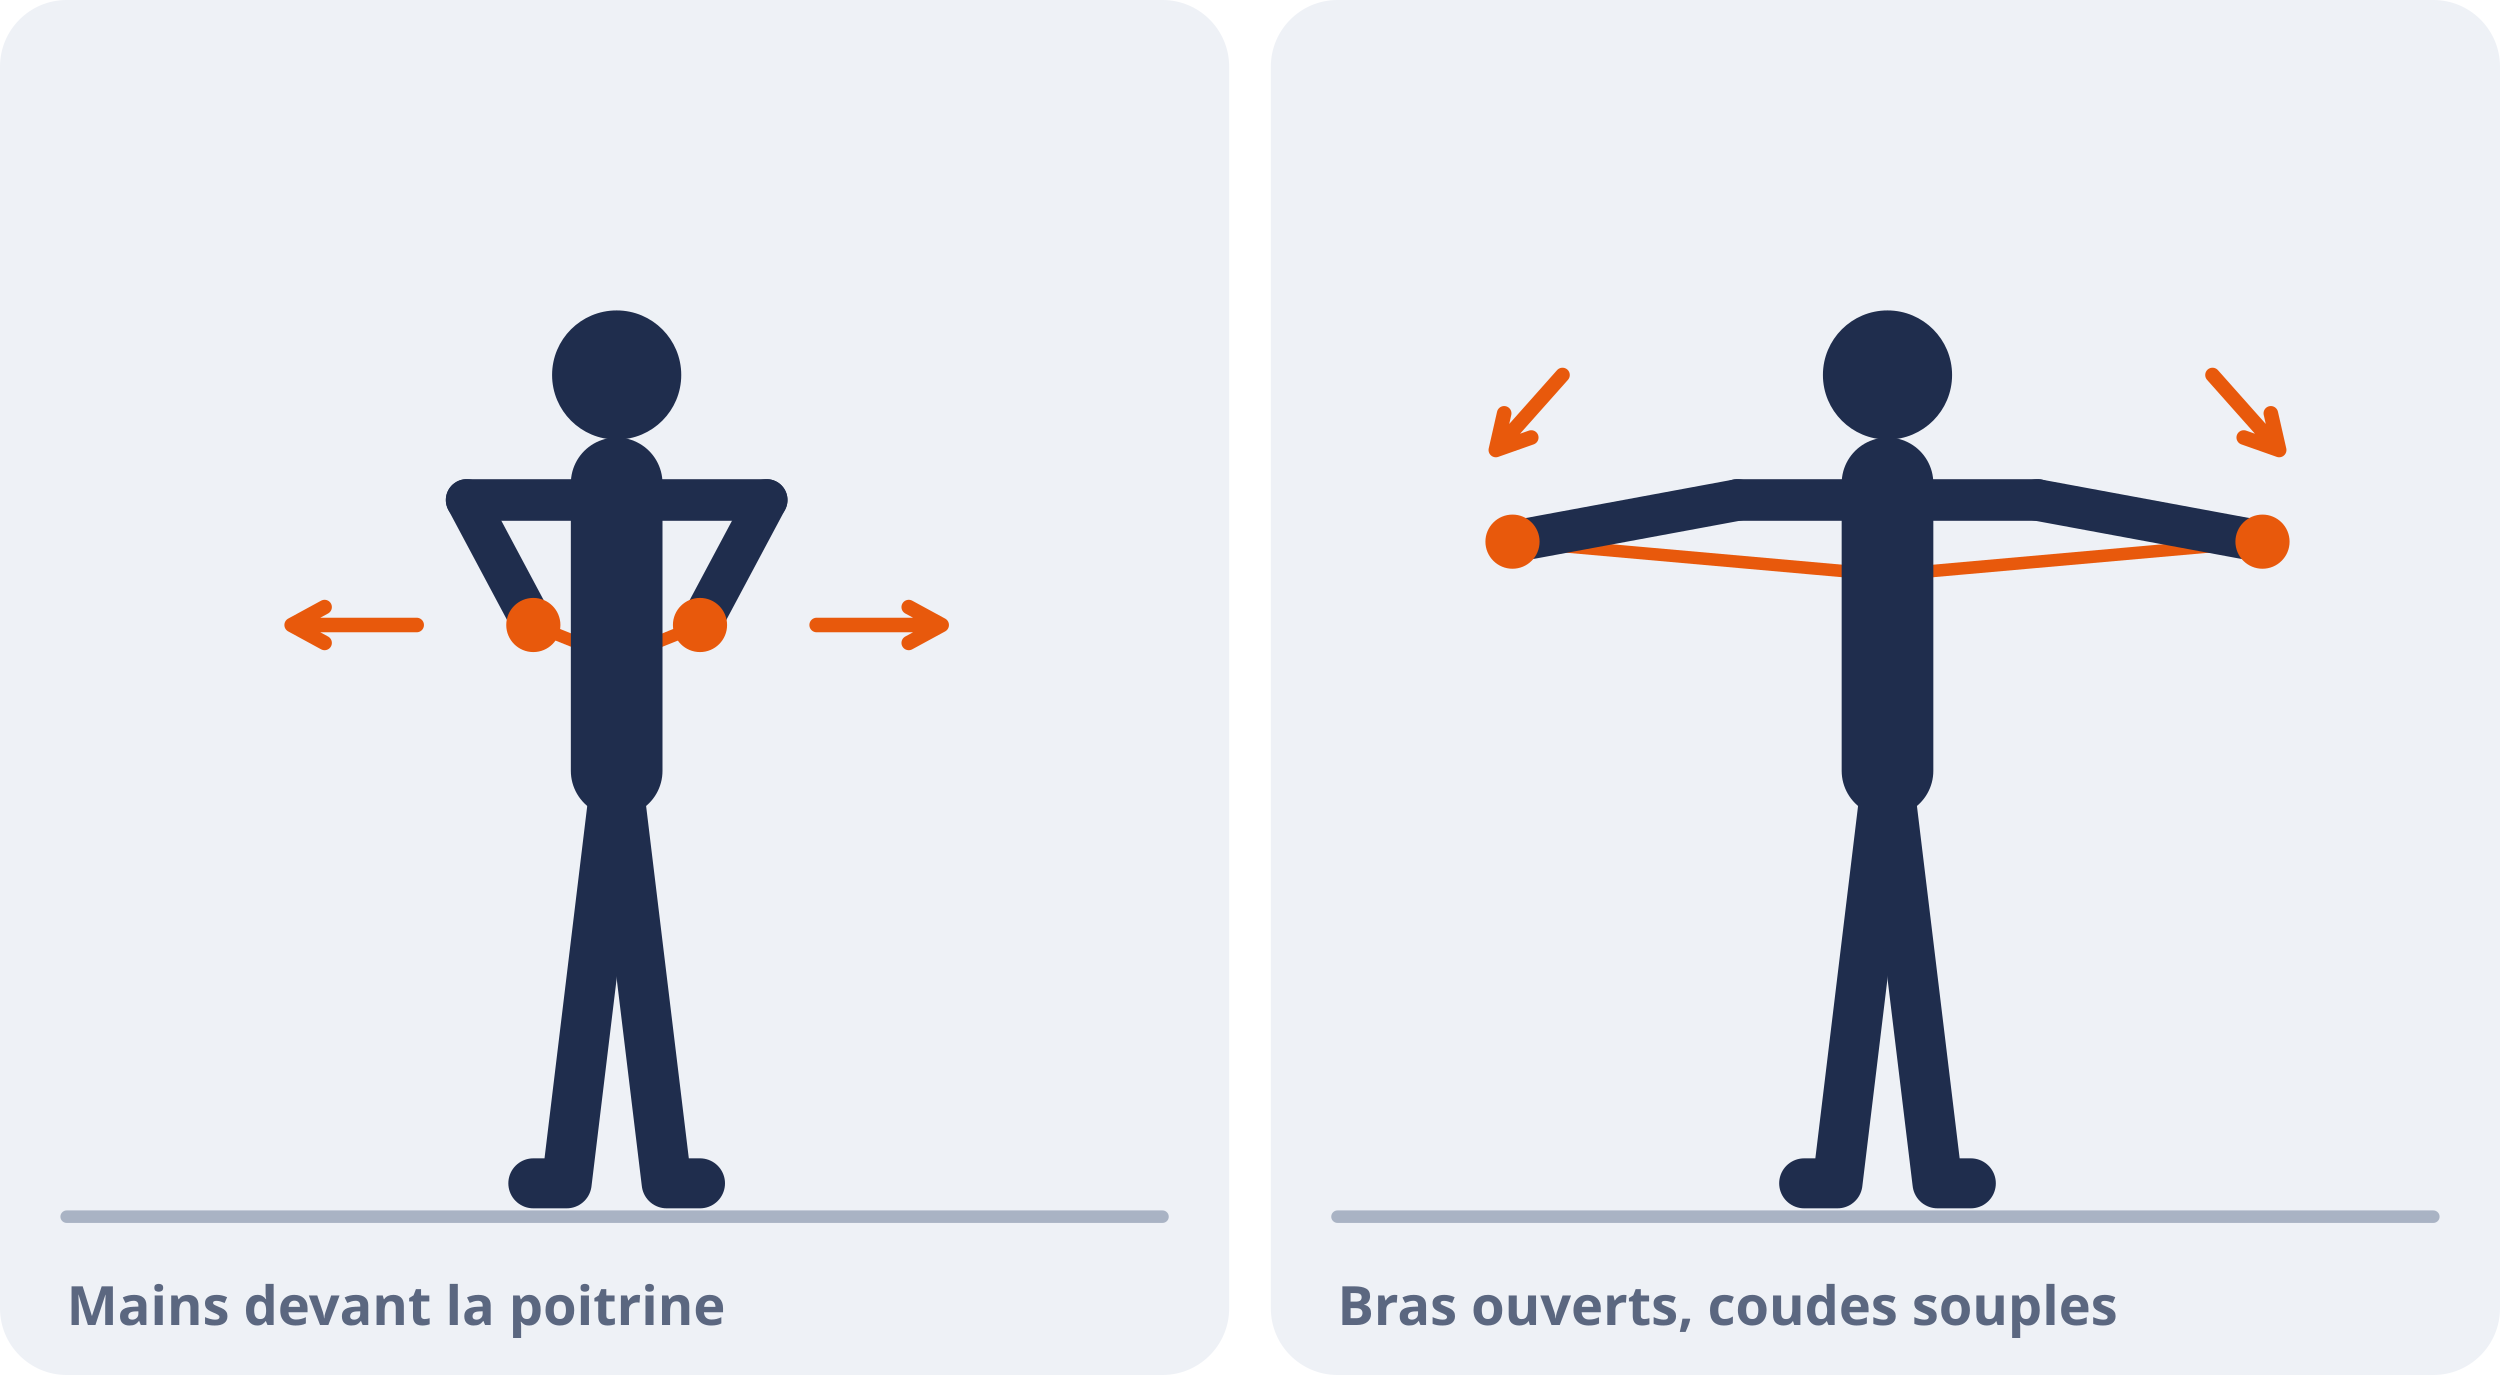
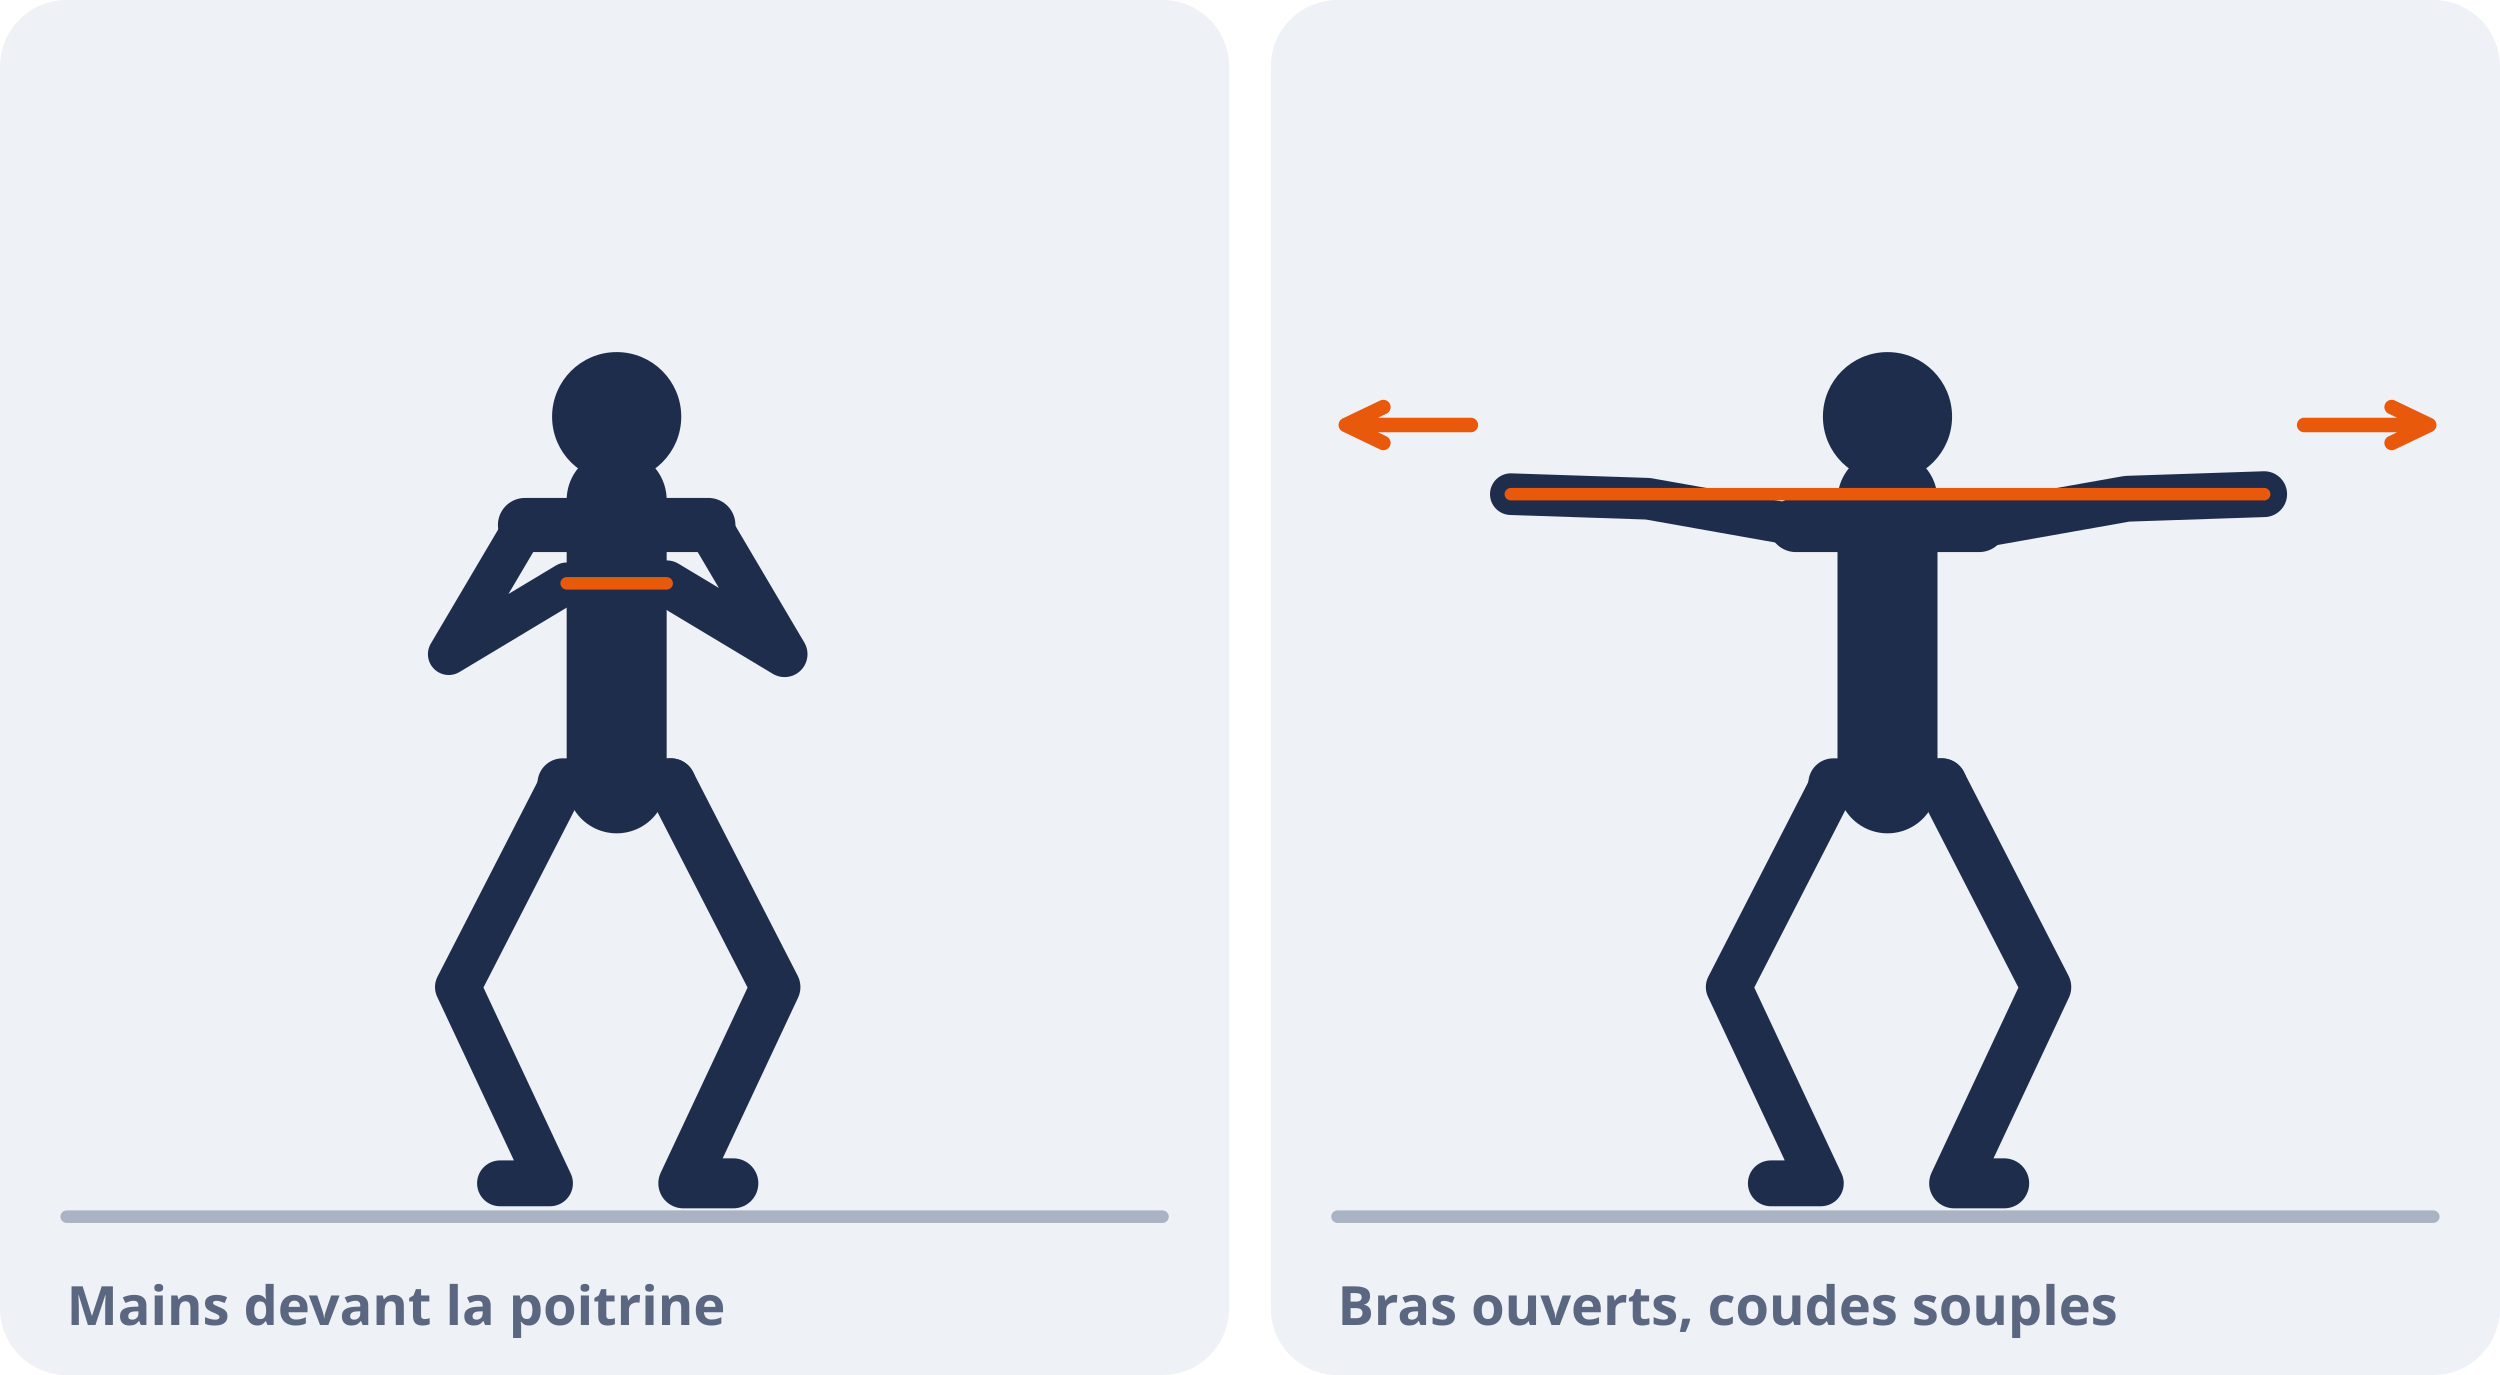
<svg xmlns="http://www.w3.org/2000/svg" viewBox="0 0 600 330" role="img" aria-labelledby="t">
  <style>.bg{fill:#eef1f6}.gr{stroke:#a9b3c4;stroke-width:3;stroke-linecap:round}.bn{stroke:#1f2d4d;fill:none;stroke-linecap:round;stroke-linejoin:round}.bf{stroke:#7f8cab;fill:none;stroke-linecap:round;stroke-linejoin:round}.bh{fill:#1f2d4d}.pr{fill:#c9d1de;stroke:#9aa5b8;stroke-width:1.5}.wb{fill:#dbe1ec}.prl{stroke:#9aa5b8;fill:none;stroke-linecap:round}.ac{stroke:#e8590c;fill:#e8590c;stroke-linecap:round}polyline.ac{fill:none}.arw{stroke:#e8590c;stroke-width:3.5;fill:none;stroke-linecap:round;stroke-linejoin:round}.arc{stroke:#e8590c;stroke-width:3;fill:none;stroke-dasharray:6 5}.tw{stroke:#e0a93c;fill:none;stroke-linecap:round;stroke-linejoin:round}.db{stroke:#4a5568}.dbi{stroke:#8793a8}.bag{fill:#3b7a57;stroke:#285a3f;stroke-width:1.5}.bagp{fill:#2f6849}.pl{fill:#4a5568;fill-opacity:.3;stroke:#4a5568;stroke-width:5}.plh{fill:#4a5568}.pl2{fill:#4a5568;stroke:#2d3748;stroke-width:1}.sf{stroke:#e0a93c;fill:none;stroke-linecap:round}.sb{fill:#8fb8de;fill-opacity:.6;stroke:#4f83b3;stroke-width:3}.mb{fill:#c9884a;stroke:#8a5a2b;stroke-width:2}.mbs{stroke:#8a5a2b;stroke-width:2;fill:none}.wh{fill:#4a5568;stroke:#2d3748;stroke-width:2}.whh{fill:#c9d1de}.vest{stroke:#2f9e8f;fill:none}.vestp{stroke:#1d6b60;fill:none}.bsd{fill:#4a7fb5;stroke:#2f5a86;stroke-width:2}.bsb{fill:#33415c;stroke:#1f2d4d;stroke-width:1.5}.lbl{font:600 13px system-ui,sans-serif;fill:#5b6780}@media (prefers-color-scheme:dark){.vest{stroke:#3fbfae}.vestp{stroke:#1d6b60}.bsd{fill:#5b93cb;stroke:#a9c8e8}.bsb{fill:#b5bfd3;stroke:#e8edf7}.sb{fill:#5d8fc0;fill-opacity:.55;stroke:#8fb8de}.mb{fill:#c9884a;stroke:#e8b07a}.mbs{stroke:#e8b07a}.wh{fill:#b5bfd3;stroke:#e8edf7}.whh{fill:#2d3750}.pl{fill:#b5bfd3;stroke:#b5bfd3}.plh{fill:#b5bfd3}.pl2{fill:#b5bfd3;stroke:#e8edf7}.sf{stroke:#d9b56a}.bg{fill:#1b2233}.gr{stroke:#4a5670}.bn{stroke:#e8edf7}.bf{stroke:#8a97b5}.bh{fill:#e8edf7}.pr{fill:#2d3750;stroke:#4a5670}.wb{fill:#252e44}.prl{stroke:#56637f}.ac{stroke:#ff8a3d;fill:#ff8a3d}.arw,.arc{stroke:#ff8a3d}.tw{stroke:#d9b56a}.db{stroke:#b5bfd3}.dbi{stroke:#7b87a0}.lbl{fill:#9fb0cf}}</style>
  <rect class="bg" x="0" y="0" width="295" height="330" rx="16" />
  <line class="gr" x1="16" y1="292" x2="279" y2="292" />
-   <polyline class="ac" stroke-width="3" points="128,150 148,158 168,150" />
-   <polyline class="bn" stroke-width="12" points="148,185 136,284 128,284" />
-   <polyline class="bn" stroke-width="12" points="148,185 160,284 168,284" />
-   <polyline class="bn" stroke-width="22" points="148,116 148,185" />
-   <polyline class="bn" stroke-width="10" points="112,120 184,120" />
-   <polyline class="bn" stroke-width="10" points="112,120 128,150" />
-   <polyline class="bn" stroke-width="10" points="184,120 168,150" />
-   <circle class="bn bh" cx="148" cy="90" r="15" />
-   <circle class="ac" cx="128" cy="150" r="6" />
-   <circle class="ac" cx="168" cy="150" r="6" />
-   <path class="arw" d="M100,150 L70,150 M77.9,154.3 L70,150 L77.9,145.7" />
-   <path class="arw" d="M196,150 L226,150 M218.1,145.7 L226,150 L218.1,154.3" />
+   <polyline class="bn" stroke-width="12" points="135,188 161,188" />
+   <polyline class="bn" stroke-width="13" points="126,126 170,126" />
+   <polyline class="bn" stroke-width="10" points="126,126 107.7,157 136,140" />
+   <polyline class="bn" stroke-width="11" points="135,188 109.9,236.9 132,284 120,284" />
+   <polyline class="bn" stroke-width="24" points="148,188 148,120" />
+   <polyline class="bn" stroke-width="12" points="161,188 186.1,236.9 164,284 176,284" />
+   <polyline class="bn" stroke-width="11" points="170,126 188.3,157 160,140" />
+   <circle class="bn bh" cx="148" cy="100" r="15" />
+   <polyline class="ac" stroke-width="3" points="136,140 160,140" />
  <text class="lbl" x="16" y="318">Mains devant la poitrine</text>
  <rect class="bg" x="305" y="0" width="295" height="330" rx="16" />
  <line class="gr" x1="321" y1="292" x2="584" y2="292" />
-   <polyline class="ac" stroke-width="3" points="363,130 453,138 543,130" />
-   <polyline class="bn" stroke-width="12" points="453,185 441,284 433,284" />
-   <polyline class="bn" stroke-width="12" points="453,185 465,284 473,284" />
-   <polyline class="bn" stroke-width="22" points="453,116 453,185" />
-   <polyline class="bn" stroke-width="10" points="417,120 489,120" />
-   <polyline class="bn" stroke-width="10" points="417,120 363,130" />
-   <polyline class="bn" stroke-width="10" points="489,120 543,130" />
-   <circle class="bn bh" cx="453" cy="90" r="15" />
-   <circle class="ac" cx="363" cy="130" r="6" />
-   <circle class="ac" cx="543" cy="130" r="6" />
-   <path class="arw" d="M375,90 L359,108 M367.5,105.0 L359,108 L361.0,99.2" />
-   <path class="arw" d="M531,90 L547,108 M545.0,99.2 L547,108 L538.5,105.0" />
+   <polyline class="bn" stroke-width="12" points="440,188 466,188" />
+   <polyline class="bn" stroke-width="13" points="431,126 475,126" />
+   <polyline class="bn" stroke-width="10" points="431,126 395.5,119.7 362.6,118.6" />
+   <polyline class="bn" stroke-width="11" points="440,188 414.9,236.9 437,284 425,284" />
+   <polyline class="bn" stroke-width="24" points="453,188 453,120" />
+   <polyline class="bn" stroke-width="12" points="466,188 491.1,236.9 469,284 481,284" />
+   <polyline class="bn" stroke-width="11" points="475,126 510.5,119.7 543.4,118.6" />
+   <circle class="bn bh" cx="453" cy="100" r="15" />
+   <polyline class="ac" stroke-width="3" points="362.6,118.6 543.4,118.6" />
+   <path class="arw" d="M553,102 L583,102 M574,106.3 L583,102 L574,97.7" />
+   <path class="arw" d="M353,102 L323,102 M332,97.7 L323,102 L332,106.3" />
  <text class="lbl" x="321" y="318">Bras ouverts, coudes souples</text>
</svg>
